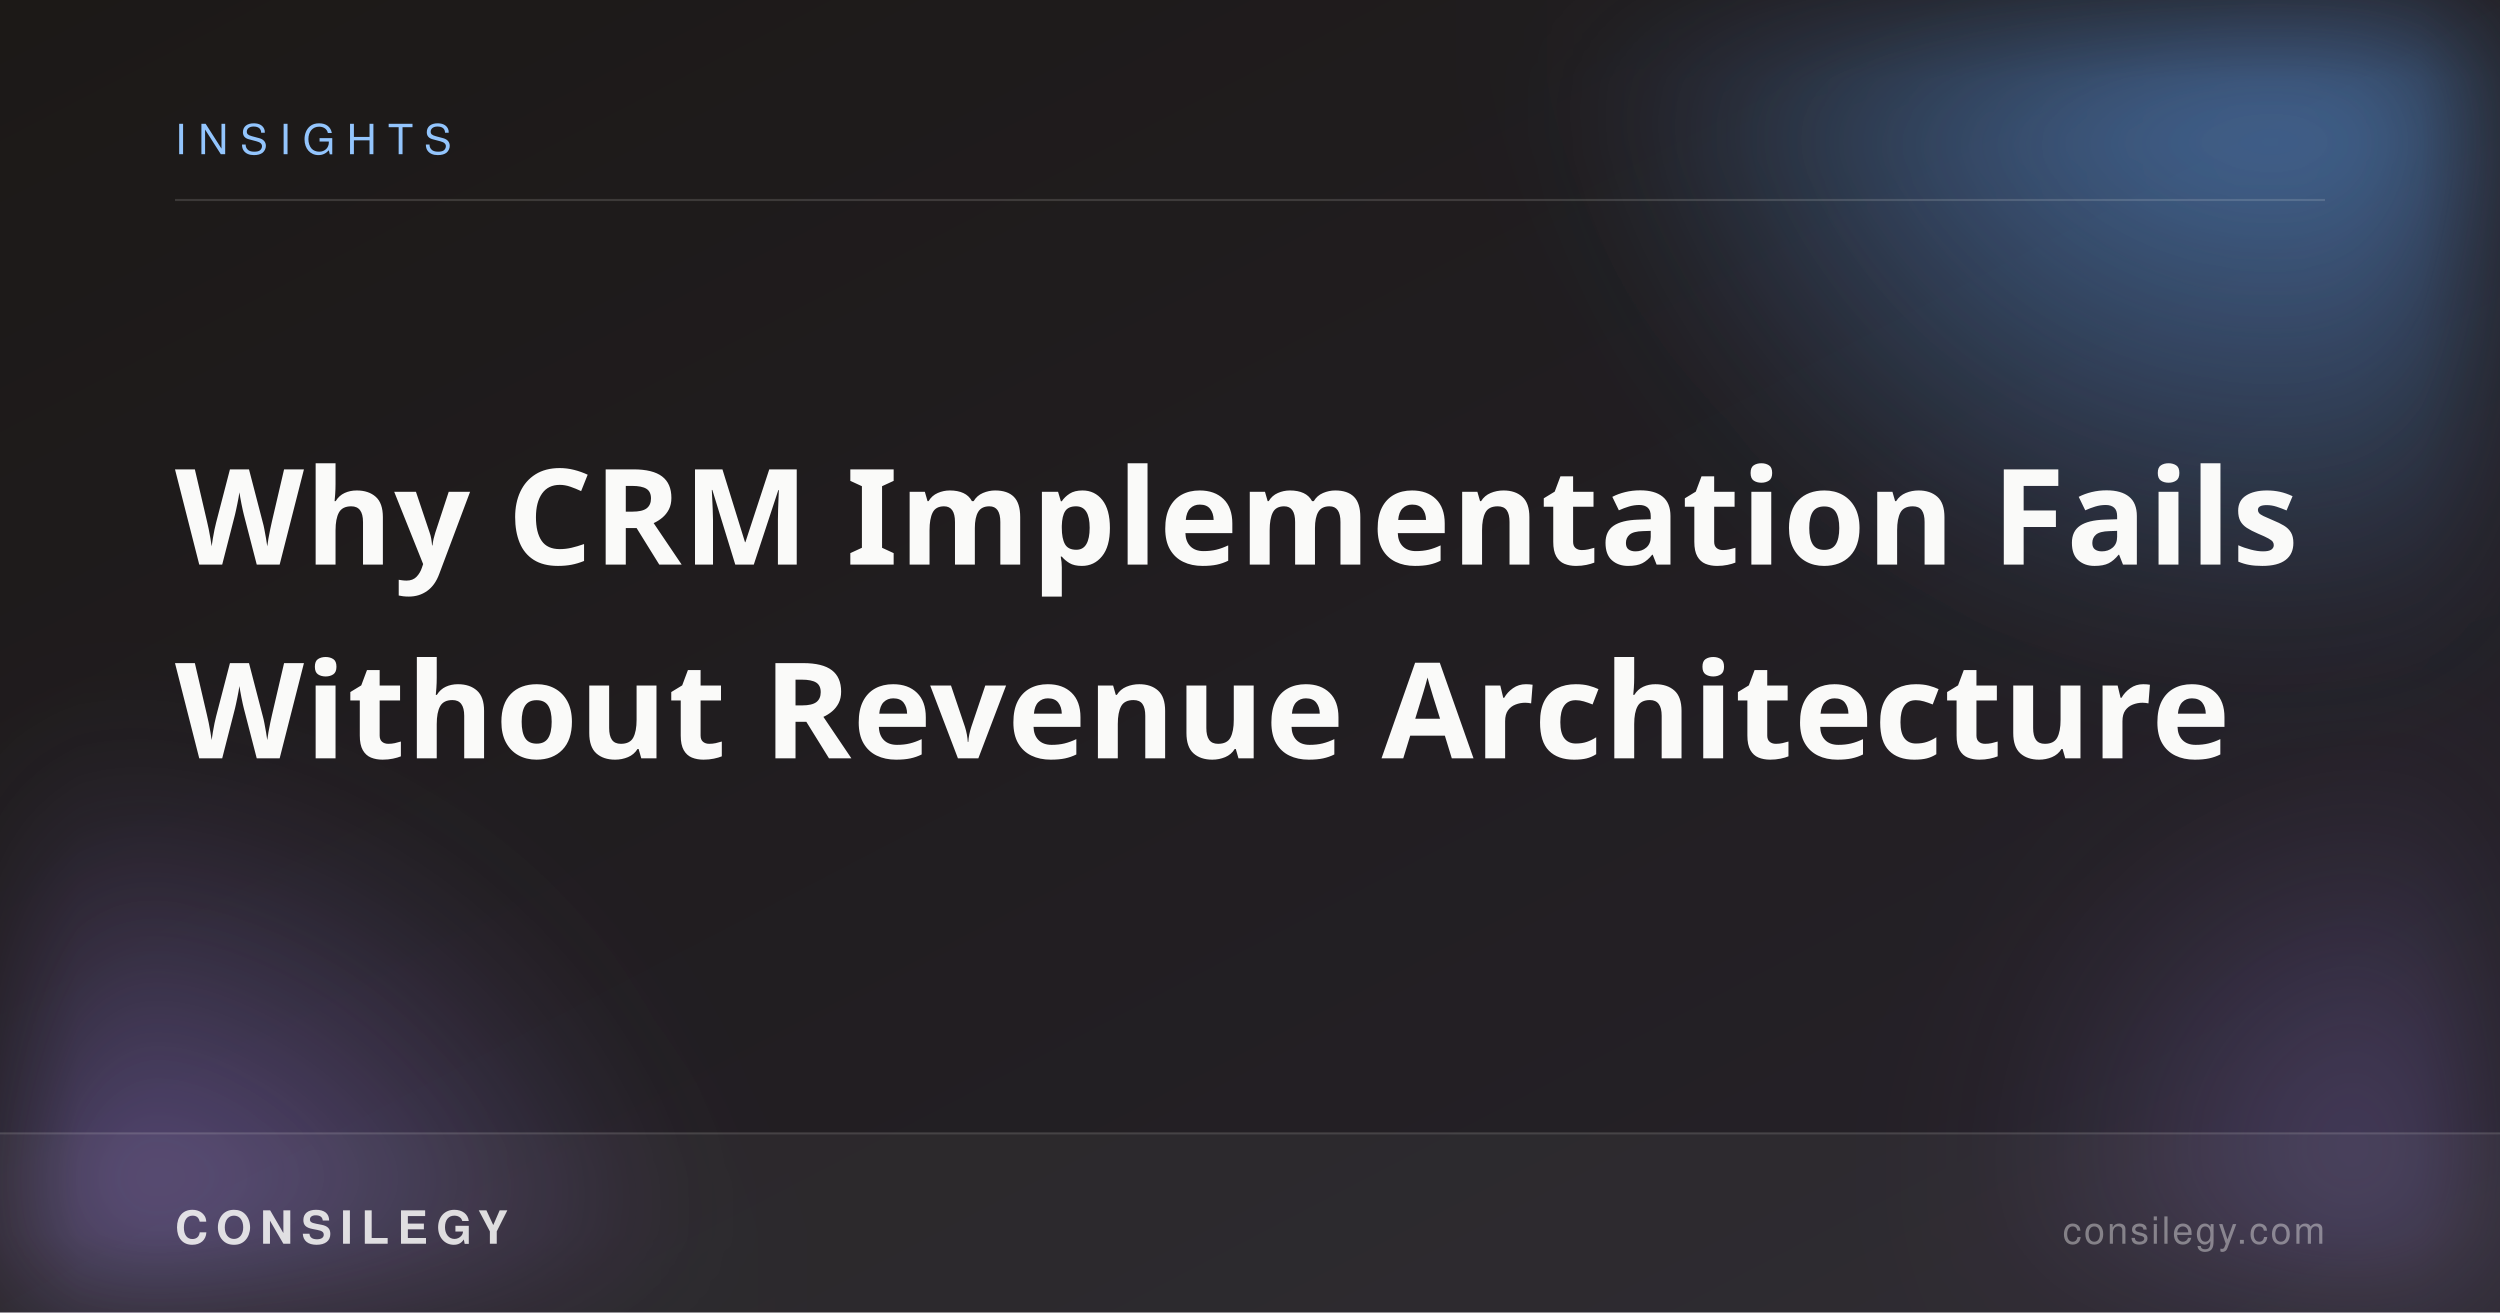
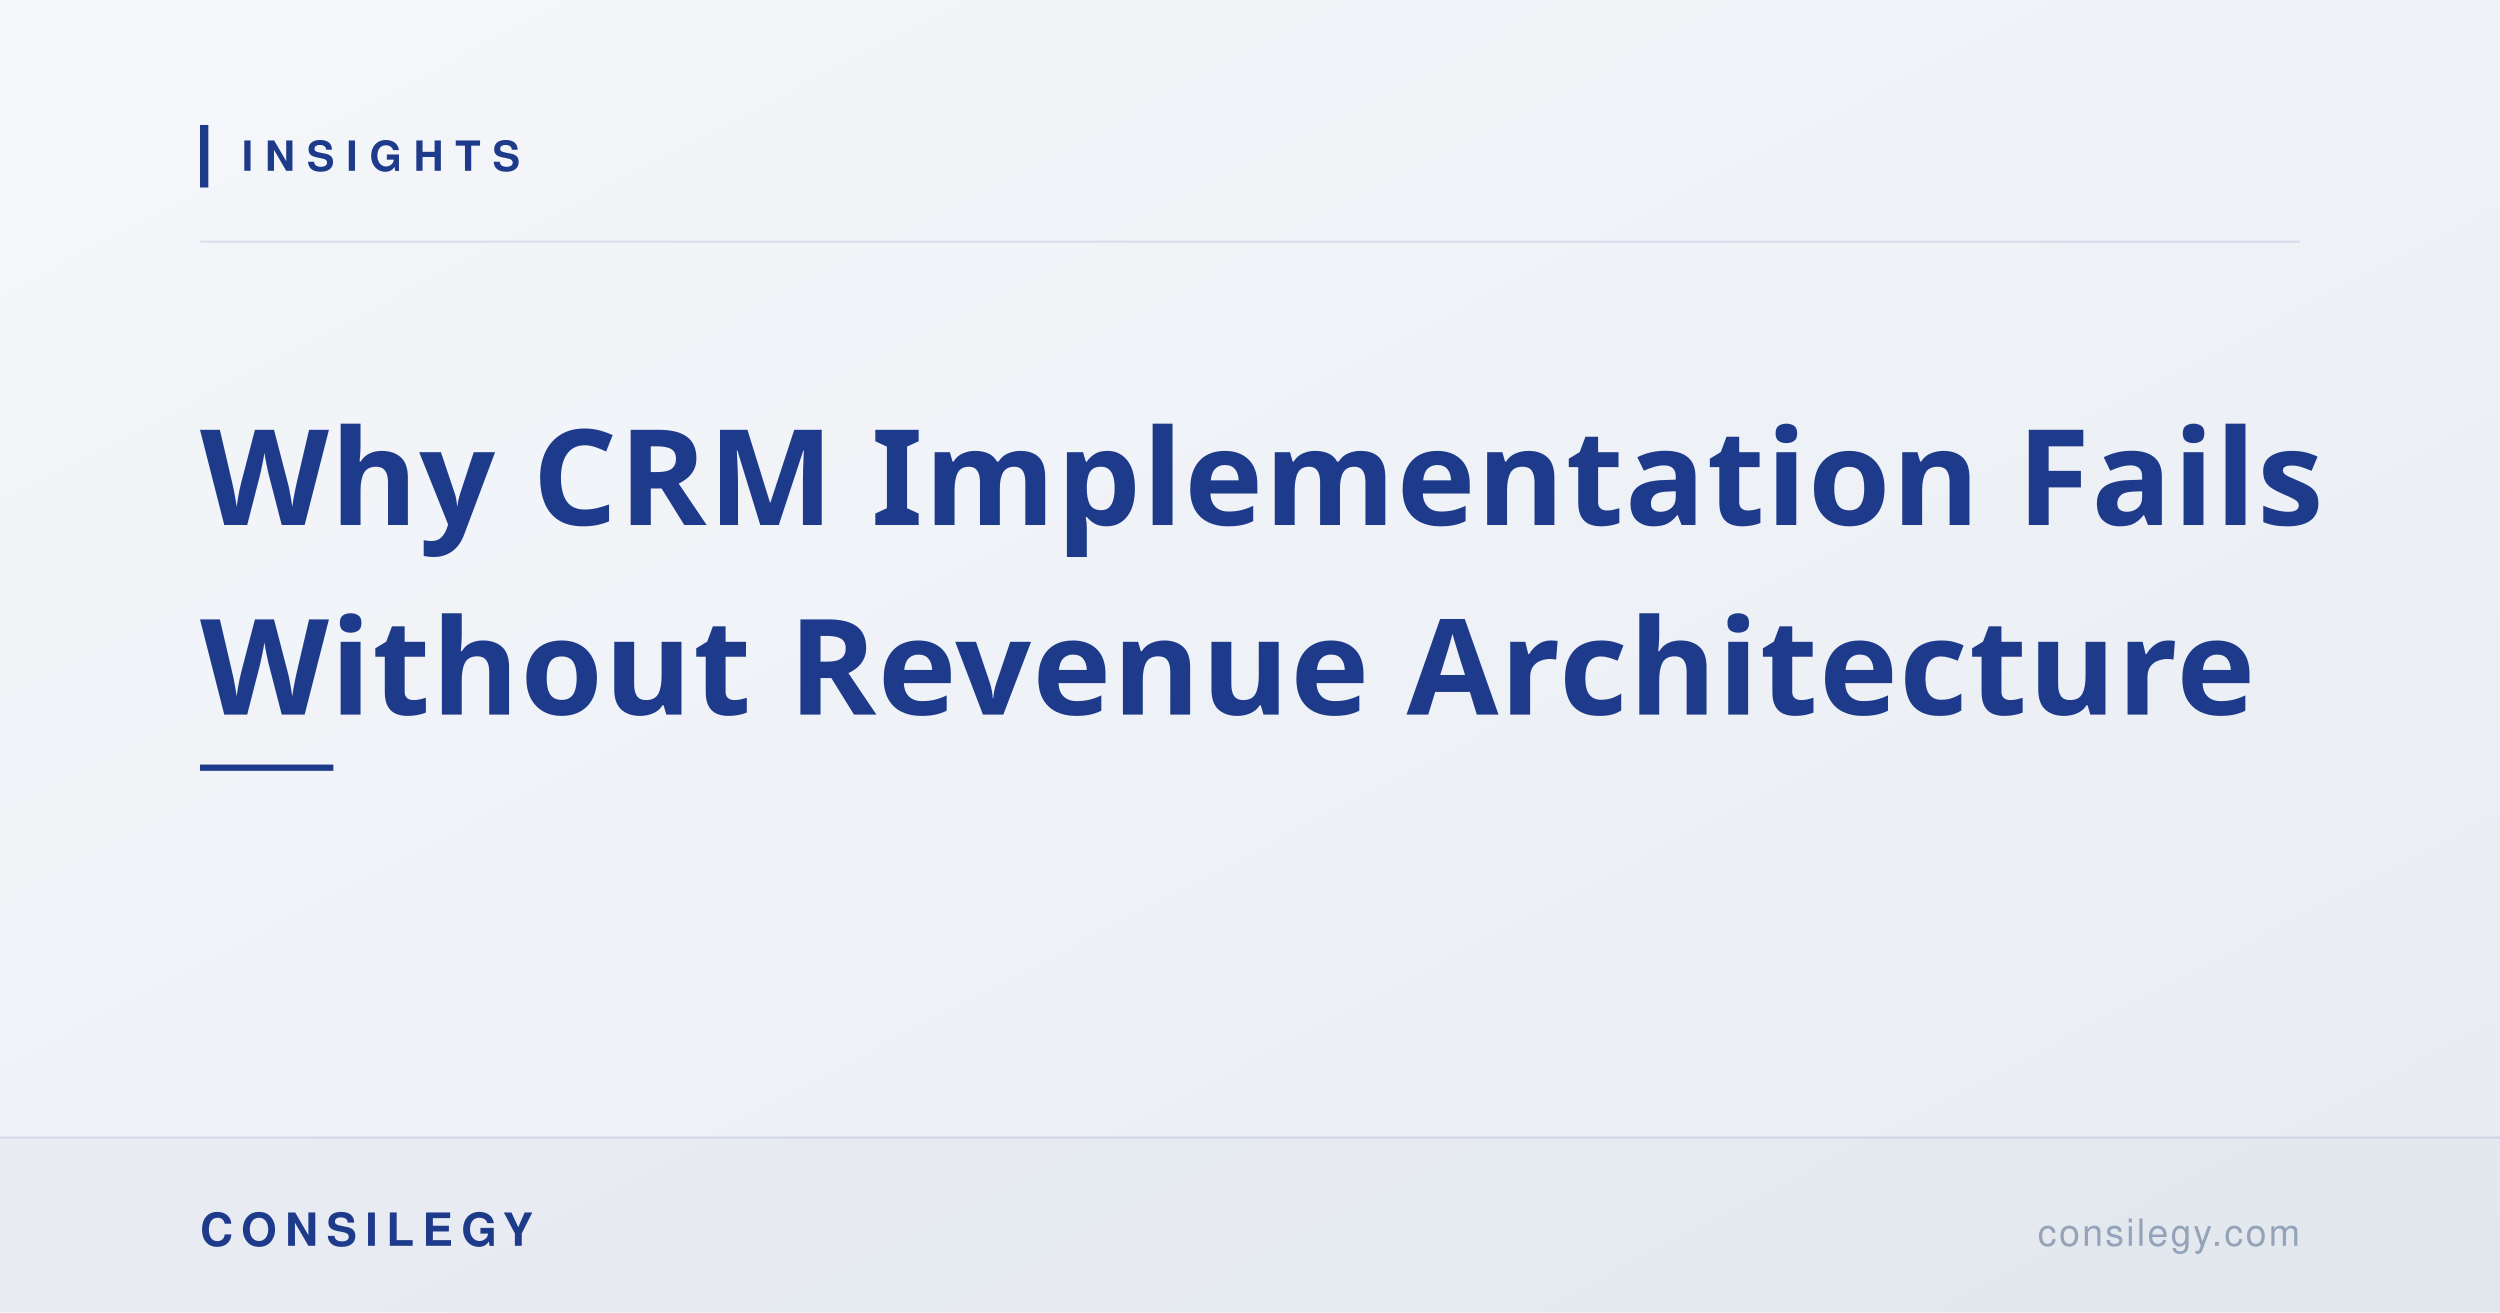
<svg xmlns="http://www.w3.org/2000/svg" viewBox="0 0 1200 630" width="1200" height="630">
  <defs>
    <linearGradient id="bg" x1="0%" y1="0%" x2="100%" y2="100%">
-       <stop offset="0%" stop-color="#1C1917" />
-       <stop offset="100%" stop-color="#26222A" />
+       <stop offset="0%" stop-color="#F5F7FA" />
+       <stop offset="100%" stop-color="#E8ECF2" />
    </linearGradient>
-     <radialGradient id="orbBlue" cx="50%" cy="50%" r="50%">
-       <stop offset="0%" stop-color="#60A5FA" stop-opacity="0.68" />
-       <stop offset="100%" stop-color="#60A5FA" stop-opacity="0" />
-     </radialGradient>
-     <radialGradient id="orbViolet" cx="50%" cy="50%" r="50%">
-       <stop offset="0%" stop-color="#A78BFA" stop-opacity="0.58" />
-       <stop offset="100%" stop-color="#A78BFA" stop-opacity="0" />
-     </radialGradient>
-     <filter id="soften" x="-50%" y="-50%" width="200%" height="200%">
-       <feGaussianBlur stdDeviation="40" />
-     </filter>
  </defs>
  <rect width="1200" height="630" fill="url(#bg)" />
-   <circle cx="1090" cy="-20" r="340" fill="url(#orbBlue)" filter="url(#soften)" />
-   <circle cx="40" cy="660" r="300" fill="url(#orbViolet)" filter="url(#soften)" />
-   <circle cx="1150" cy="560" r="200" fill="url(#orbViolet)" filter="url(#soften)" opacity="0.5" />
-   <line x1="84" y1="96" x2="1116" y2="96" stroke="#FAFAF9" stroke-opacity="0.14" stroke-width="1" />
-   <text x="84" y="74" font-family="'Helvetica Neue',Helvetica,Arial,sans-serif" font-size="20" font-weight="500" fill="#93C5FD" letter-spacing="0.28em">INSIGHTS</text>
-   <text x="84" y="271" font-family="'Hiragino Sans','Hiragino Kaku Gothic ProN',system-ui,sans-serif" font-size="64" font-weight="600" fill="#FAFAF9" letter-spacing="0.01em">Why CRM Implementation Fails</text>
-   <text x="84" y="364" font-family="'Hiragino Sans','Hiragino Kaku Gothic ProN',system-ui,sans-serif" font-size="64" font-weight="600" fill="#FAFAF9" letter-spacing="0.01em">Without Revenue Architecture</text>
-   <rect x="0" y="544" width="1200" height="86" fill="#FAFAF9" fill-opacity="0.045" />
-   <line x1="0" y1="544" x2="1200" y2="544" stroke="#FAFAF9" stroke-opacity="0.14" stroke-width="1" />
-   <text x="84" y="597" font-family="'Helvetica Neue',Helvetica,Arial,sans-serif" font-size="22" font-weight="600" fill="#FAFAF9" fill-opacity="0.85" letter-spacing="0.18em">CONSILEGY</text>
-   <text x="1116" y="597" text-anchor="end" font-family="'Helvetica Neue',Helvetica,Arial,sans-serif" font-size="18" font-weight="400" fill="#FAFAF9" fill-opacity="0.4" letter-spacing="0.06em">consilegy.com</text>
+   <rect x="96" y="60" width="4" height="30" fill="#1E3A8A" />
+   <text x="116" y="82" font-family="'Helvetica Neue',Helvetica,Arial,sans-serif" font-size="20" font-weight="600" fill="#1E3A8A" letter-spacing="0.28em">INSIGHTS</text>
+   <line x1="96" y1="116" x2="1104" y2="116" stroke="#1E3A8A" stroke-opacity="0.12" stroke-width="1" />
+   <text x="96" y="252" font-family="'Hiragino Sans','Hiragino Kaku Gothic ProN',system-ui,sans-serif" font-size="64" font-weight="600" fill="#1E3A8A" letter-spacing="0.01em">Why CRM Implementation Fails</text>
+   <text x="96" y="343" font-family="'Hiragino Sans','Hiragino Kaku Gothic ProN',system-ui,sans-serif" font-size="64" font-weight="600" fill="#1E3A8A" letter-spacing="0.01em">Without Revenue Architecture</text>
+   <rect x="96" y="367" width="64" height="3" fill="#1E3A8A" />
+   <rect x="0" y="546" width="1200" height="84" fill="#1E3A8A" fill-opacity="0.035" />
+   <line x1="0" y1="546" x2="1200" y2="546" stroke="#1E3A8A" stroke-opacity="0.12" stroke-width="1" />
+   <text x="96" y="598" font-family="'Helvetica Neue',Helvetica,Arial,sans-serif" font-size="22" font-weight="600" fill="#1E3A8A" letter-spacing="0.18em">CONSILEGY</text>
+   <text x="1104" y="598" text-anchor="end" font-family="'Helvetica Neue',Helvetica,Arial,sans-serif" font-size="18" font-weight="400" fill="#94A3B8" letter-spacing="0.06em">consilegy.com</text>
</svg>
